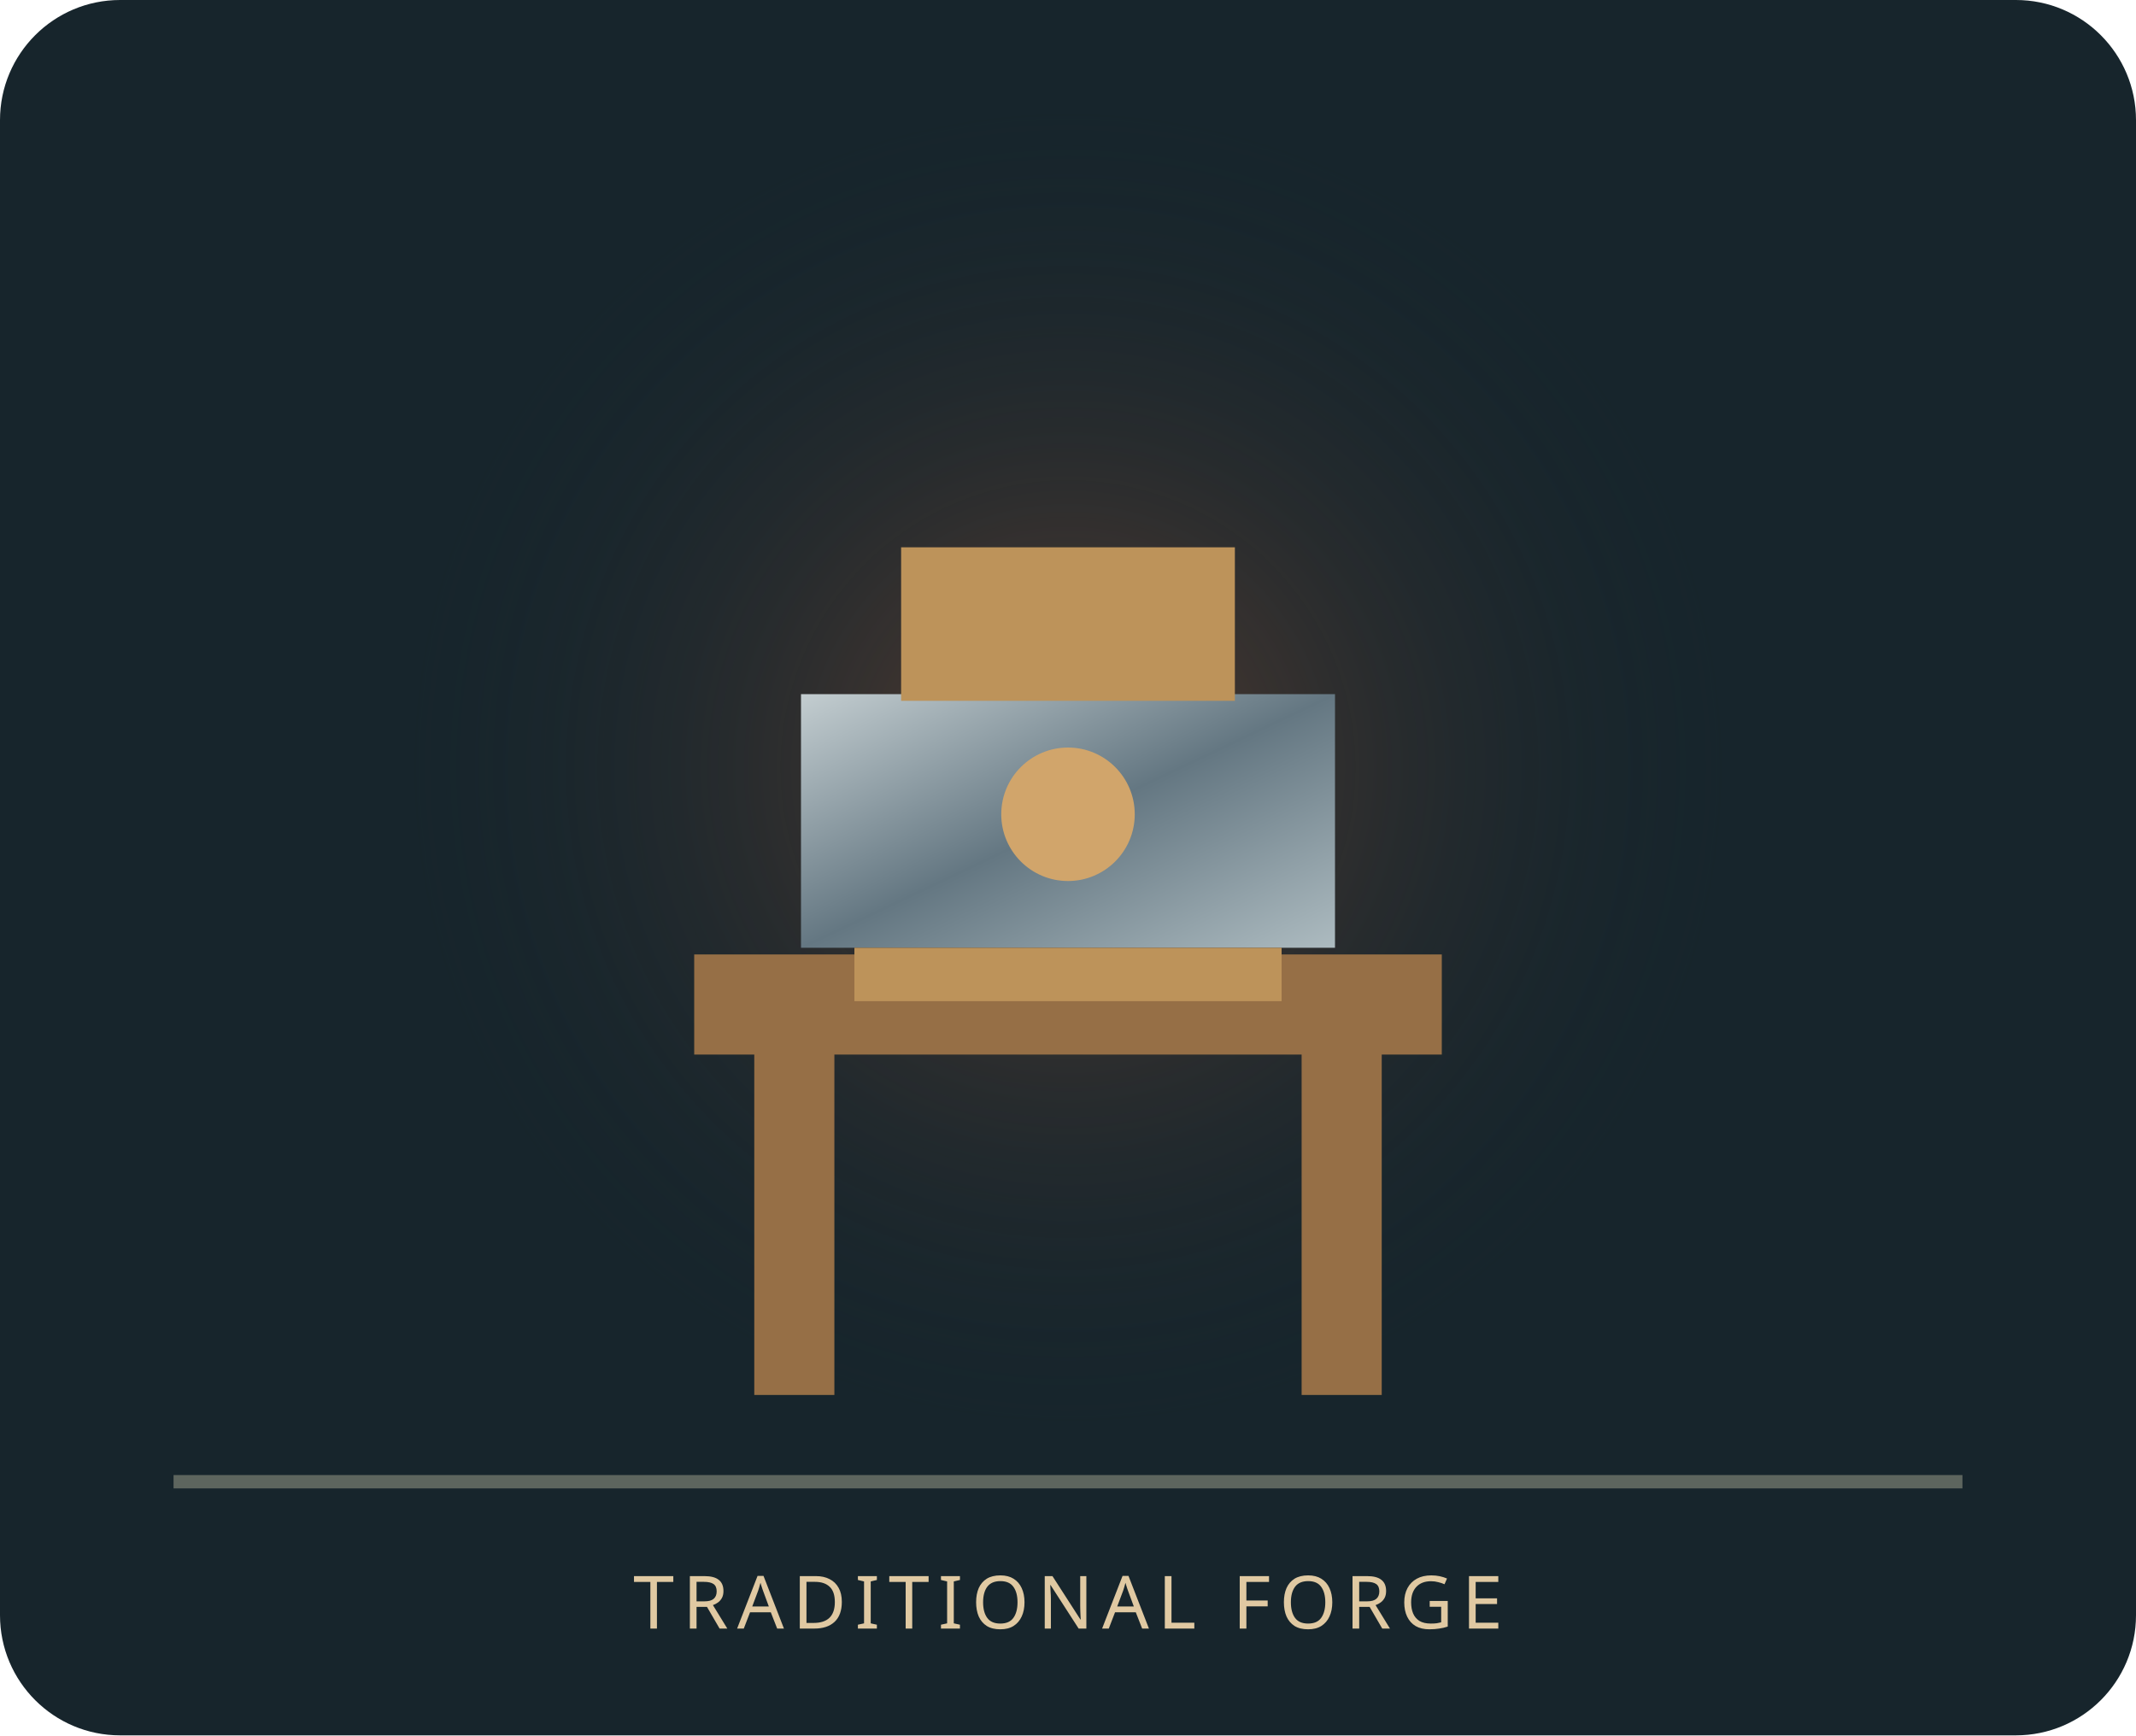
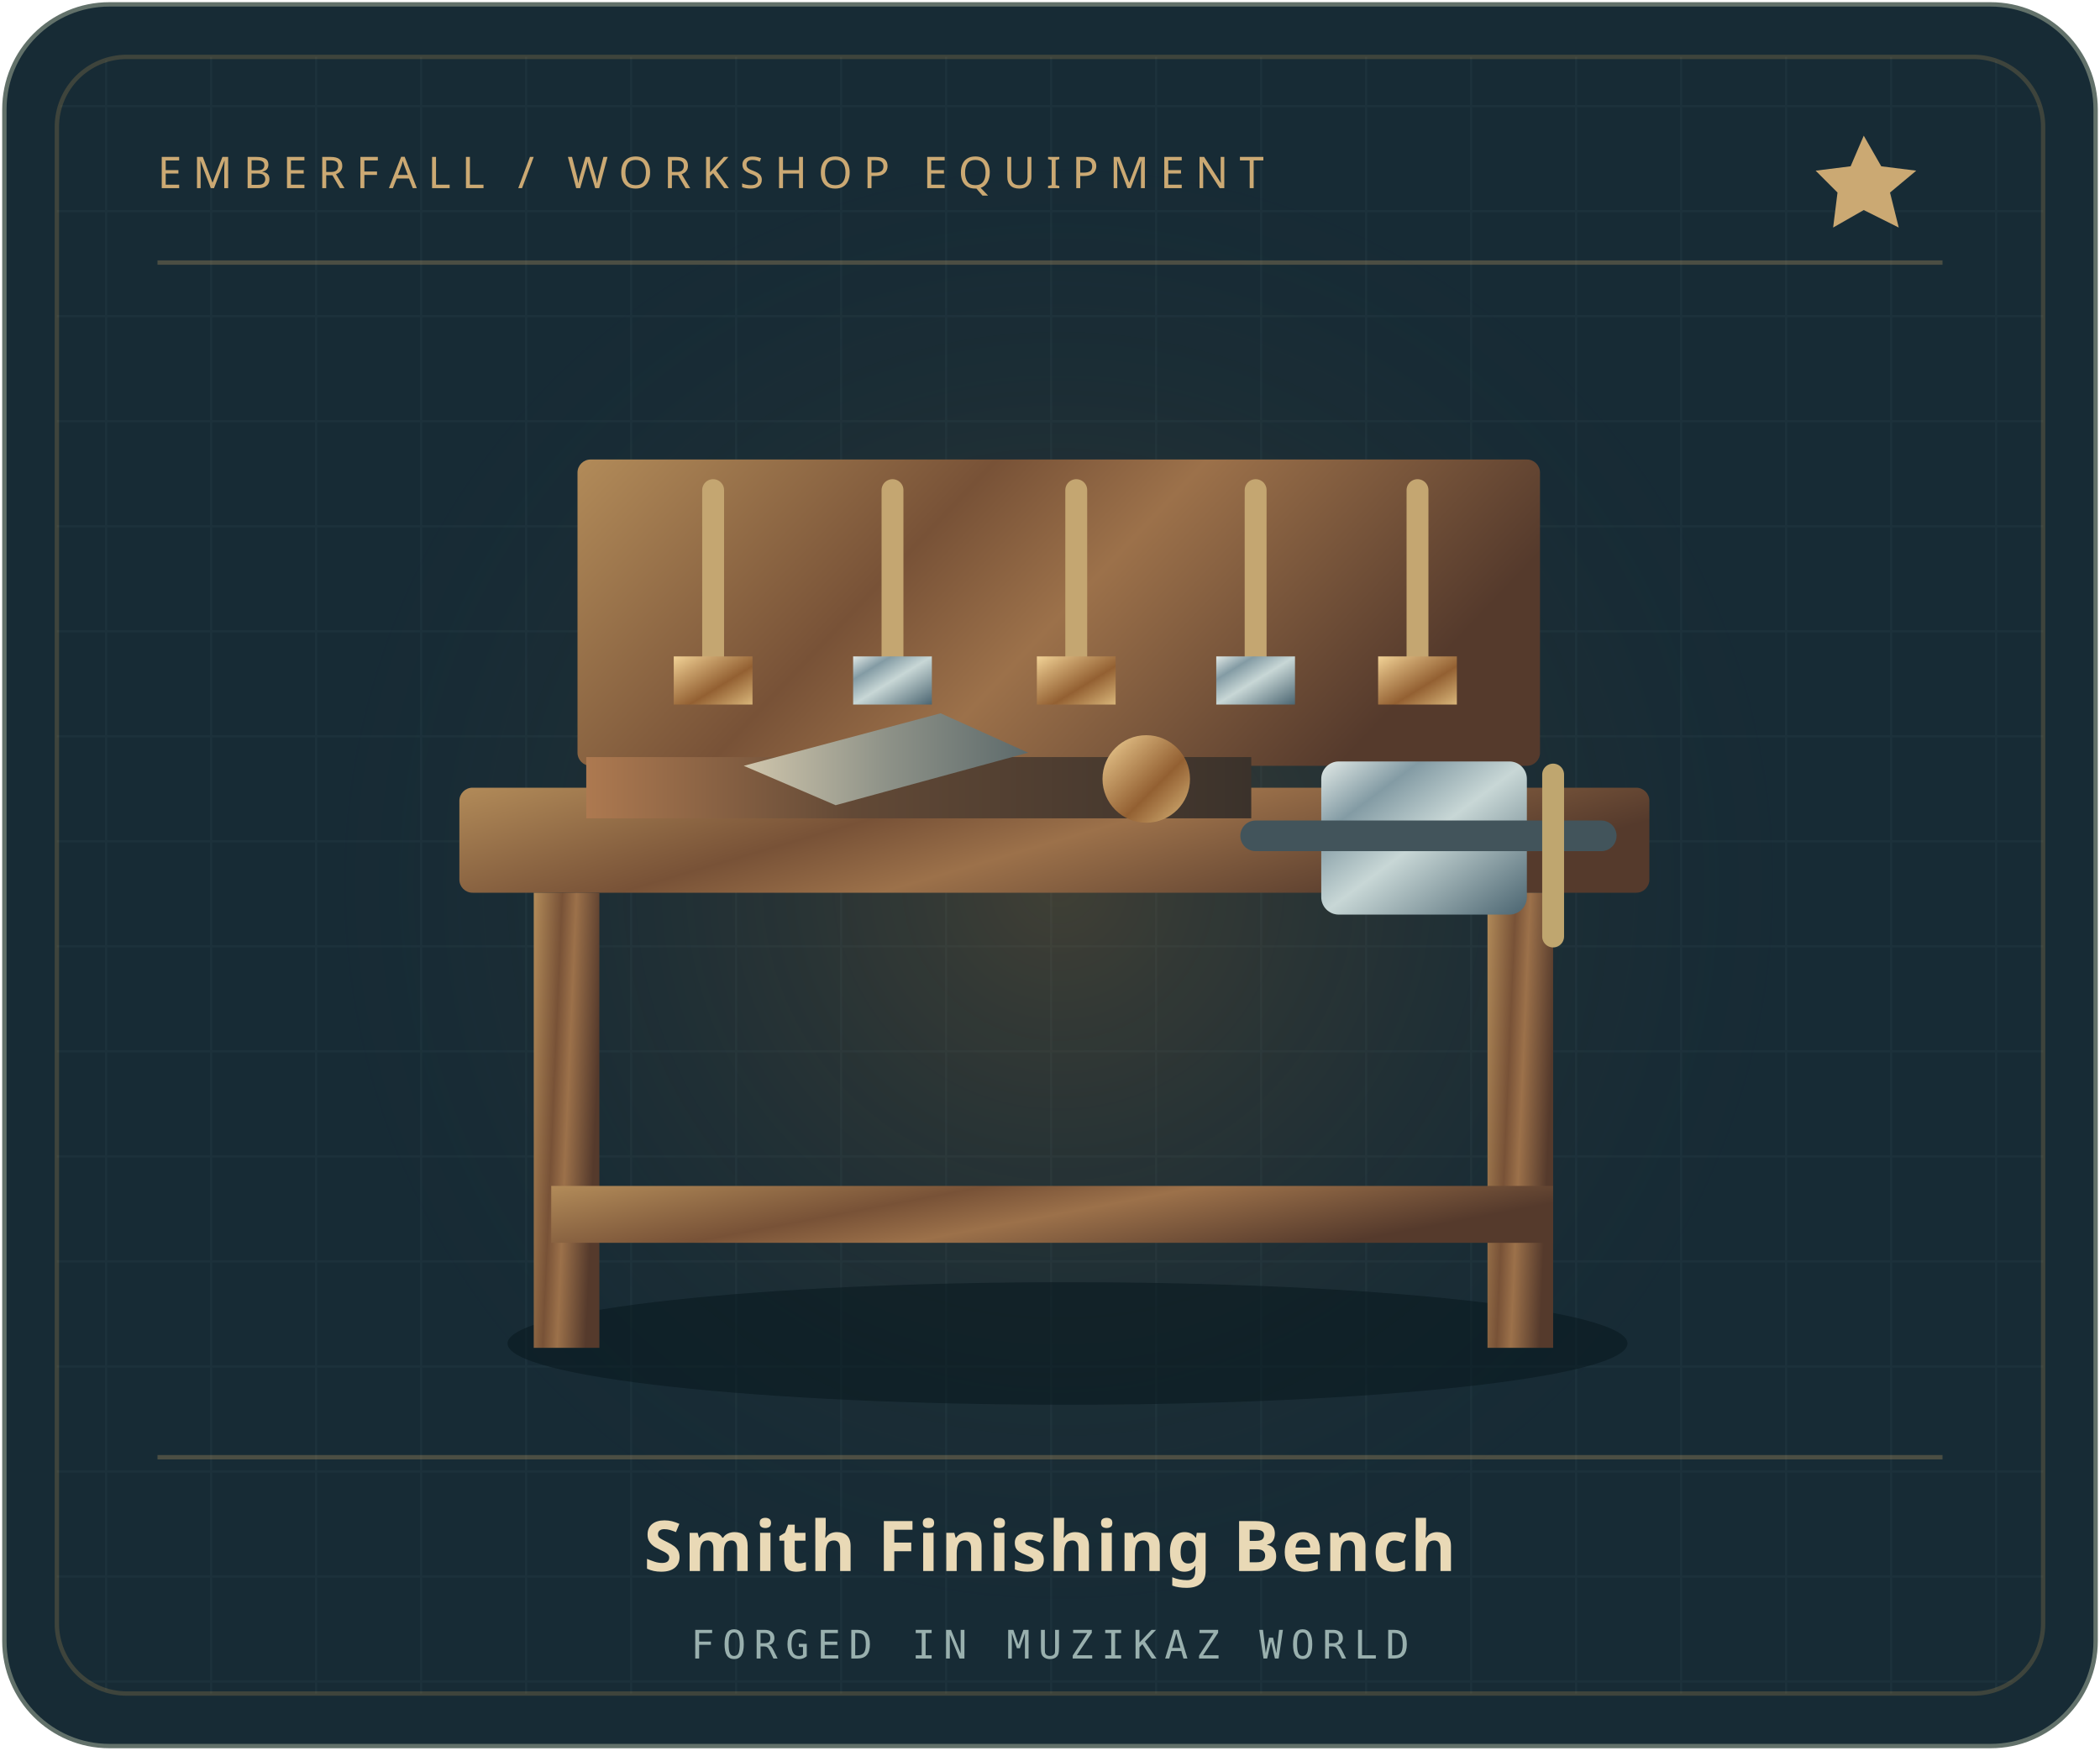
- <svg xmlns="http://www.w3.org/2000/svg" viewBox="0 0 320 260" role="img" aria-labelledby="title desc">
+ <svg xmlns="http://www.w3.org/2000/svg" viewBox="0 0 480 400" width="480" height="400" role="img" aria-labelledby="title desc" data-forge-artwork="forge-finishing-bench" data-artwork-version="metallurgy-v2">
  <defs>
-     <linearGradient id="steel" x2="1" y2="1">
-       <stop stop-color="#c3cdd0" />
-       <stop offset=".5" stop-color="#647782" />
-       <stop offset="1" stop-color="#adbbc0" />
+     <linearGradient id="steel" x1="0" y1="0" x2="1" y2="1">
+       <stop stop-color="#e1e9e6" />
+       <stop offset=".24" stop-color="#839ba4" />
+       <stop offset=".5" stop-color="#c8d7d6" />
+       <stop offset="1" stop-color="#4b6571" />
    </linearGradient>
-     <radialGradient id="glow">
-       <stop stop-color="#9c5838" stop-opacity=".5" />
-       <stop offset="1" stop-color="#17252c" stop-opacity="0" />
+     <linearGradient id="iron" x1="0" y1="0" x2="1" y2="1">
+       <stop stop-color="#70858c" />
+       <stop offset=".4" stop-color="#344851" />
+       <stop offset="1" stop-color="#182c36" />
+     </linearGradient>
+     <linearGradient id="bronze" x1="0" y1="0" x2="1" y2="1">
+       <stop stop-color="#f2d397" />
+       <stop offset=".25" stop-color="#c9a16b" />
+       <stop offset=".6" stop-color="#936032" />
+       <stop offset="1" stop-color="#d9b67a" />
+     </linearGradient>
+     <linearGradient id="wood" x1="0" y1="0" x2="1" y2=".3">
+       <stop stop-color="#b28b59" />
+       <stop offset=".4" stop-color="#785237" />
+       <stop offset=".6" stop-color="#9c714a" />
+       <stop offset="1" stop-color="#553a2c" />
+     </linearGradient>
+     <linearGradient id="leather">
+       <stop stop-color="#ad7950" />
+       <stop offset=".4" stop-color="#624936" />
+       <stop offset="1" stop-color="#3b322b" />
+     </linearGradient>
+     <linearGradient id="brick" x1="0" y1="0" x2="1" y2="1">
+       <stop stop-color="#9d7353" />
+       <stop offset="1" stop-color="#4f4036" />
+     </linearGradient>
+     <linearGradient id="stone">
+       <stop stop-color="#d0c6ac" />
+       <stop offset=".5" stop-color="#8e9288" />
+       <stop offset="1" stop-color="#5d6a6b" />
+     </linearGradient>
+     <linearGradient id="water" x1="0" y1="0" x2="1" y2="1">
+       <stop stop-color="#a0cbd0" />
+       <stop offset=".55" stop-color="#528596" />
+       <stop offset="1" stop-color="#2d5769" />
+     </linearGradient>
+     <linearGradient id="canvas">
+       <stop stop-color="#dfc896" />
+       <stop offset="1" stop-color="#94764f" />
+     </linearGradient>
+     <linearGradient id="fire" x1="0" y1="1" x2="0" y2="0">
+       <stop stop-color="#d64e1f" />
+       <stop offset=".5" stop-color="#ffab47" />
+       <stop offset="1" stop-color="#fff0b0" />
+     </linearGradient>
+     <radialGradient id="aura">
+       <stop stop-color="#bc7c3540" />
+       <stop offset="1" stop-color="#1c2c34" stop-opacity="0" />
    </radialGradient>
+     <pattern id="grid" width="24" height="24" patternUnits="userSpaceOnUse">
+       <path d="M24 0H0v24" fill="none" stroke="#9bb9bb0b" />
+     </pattern>
  </defs>
-   <rect width="320" height="260" rx="18" fill="#17252c" />
-   <circle cx="160" cy="115" r="100" fill="url(#glow)" />
-   <path d="M26 222h268" stroke="#5d655e" stroke-width="2" />
-   <path d="M104 143h112v15H104zM113 158h12v51h-12zM195 158h12v51h-12z" fill="#966f46" />
-   <path d="M120 104h80v38h-80z" fill="url(#steel)" />
-   <path d="M135 82h50v23h-50zM128 142h64v8h-64z" fill="#bd935a" />
-   <circle cx="160" cy="122" r="10" fill="#d1a56b" />
-   <text x="160" y="244" text-anchor="middle" font-family="sans-serif" font-size="11" letter-spacing="1.3" fill="#e0c9a2">TRADITIONAL FORGE</text>
+   <rect x="1" y="1" width="478" height="398" rx="24" fill="#172b35" stroke="#62716a" />
+   <rect x="13" y="13" width="454" height="374" rx="16" fill="url(#grid)" stroke="#bf98553b" />
+   <circle cx="242" cy="202" r="169" fill="url(#aura)" />
+   <path d="M36 60h408M36 333h408" stroke="#b4946055" />
+   <text x="36" y="43" font-family="sans-serif" font-size="10" letter-spacing="2.5" fill="#cba973">EMBERFALL / WORKSHOP EQUIPMENT</text>
+   <path d="m426 31 4 7 8 1-6 5 2 8-8-4-7 4 1-8-5-5 8-1z" fill="#cba973" />
+   <ellipse cx="244" cy="307" rx="128" ry="14" fill="#07171d" opacity=".55" />
+   <g data-forge-drawing="forge-finishing-bench">
+     <rect x="105" y="180" width="272" height="24" fill="url(#wood)" rx="3" />
+     <rect x="122" y="204" width="15" height="104" fill="url(#wood)" />
+     <rect x="340" y="204" width="15" height="104" fill="url(#wood)" />
+     <rect x="126" y="271" width="229" height="13" fill="url(#wood)" />
+     <rect x="132" y="105" width="220" height="70" fill="url(#wood)" rx="3" />
+     <path d="M163 112L163 156" fill="none" stroke="#c4a671" stroke-width="5" stroke-linecap="round" />
+     <rect x="154" y="150" width="18" height="11" fill="url(#bronze)" />
+     <path d="M204 112L204 156" fill="none" stroke="#c4a671" stroke-width="5" stroke-linecap="round" />
+     <rect x="195" y="150" width="18" height="11" fill="url(#steel)" />
+     <path d="M246 112L246 156" fill="none" stroke="#c4a671" stroke-width="5" stroke-linecap="round" />
+     <rect x="237" y="150" width="18" height="11" fill="url(#bronze)" />
+     <path d="M287 112L287 156" fill="none" stroke="#c4a671" stroke-width="5" stroke-linecap="round" />
+     <rect x="278" y="150" width="18" height="11" fill="url(#steel)" />
+     <path d="M324 112L324 156" fill="none" stroke="#c4a671" stroke-width="5" stroke-linecap="round" />
+     <rect x="315" y="150" width="18" height="11" fill="url(#bronze)" />
+     <rect x="134" y="173" width="152" height="14" fill="url(#leather)" />
+     <rect x="302" y="174" width="47" height="35" fill="url(#steel)" rx="4" />
+     <path d="M287 191L366 191" fill="none" stroke="#42545b" stroke-width="7" stroke-linecap="round" />
+     <path d="M355 177L355 214" fill="none" stroke="#bfa66f" stroke-width="5" stroke-linecap="round" />
+     <path d="M170 175l45-12 20 9-44 12z" fill="url(#stone)" />
+     <circle cx="262" cy="178" r="10" fill="url(#bronze)" />
+   </g>
+   <text x="240" y="359" text-anchor="middle" font-family="sans-serif" font-size="16" font-weight="600" letter-spacing=".4" fill="#e9d9b6">Smith Finishing Bench</text>
+   <text x="240" y="379" text-anchor="middle" font-family="monospace" font-size="9" letter-spacing="1.8" fill="#99b0ae">FORGED IN MUZIKAZ WORLD</text>
</svg>
